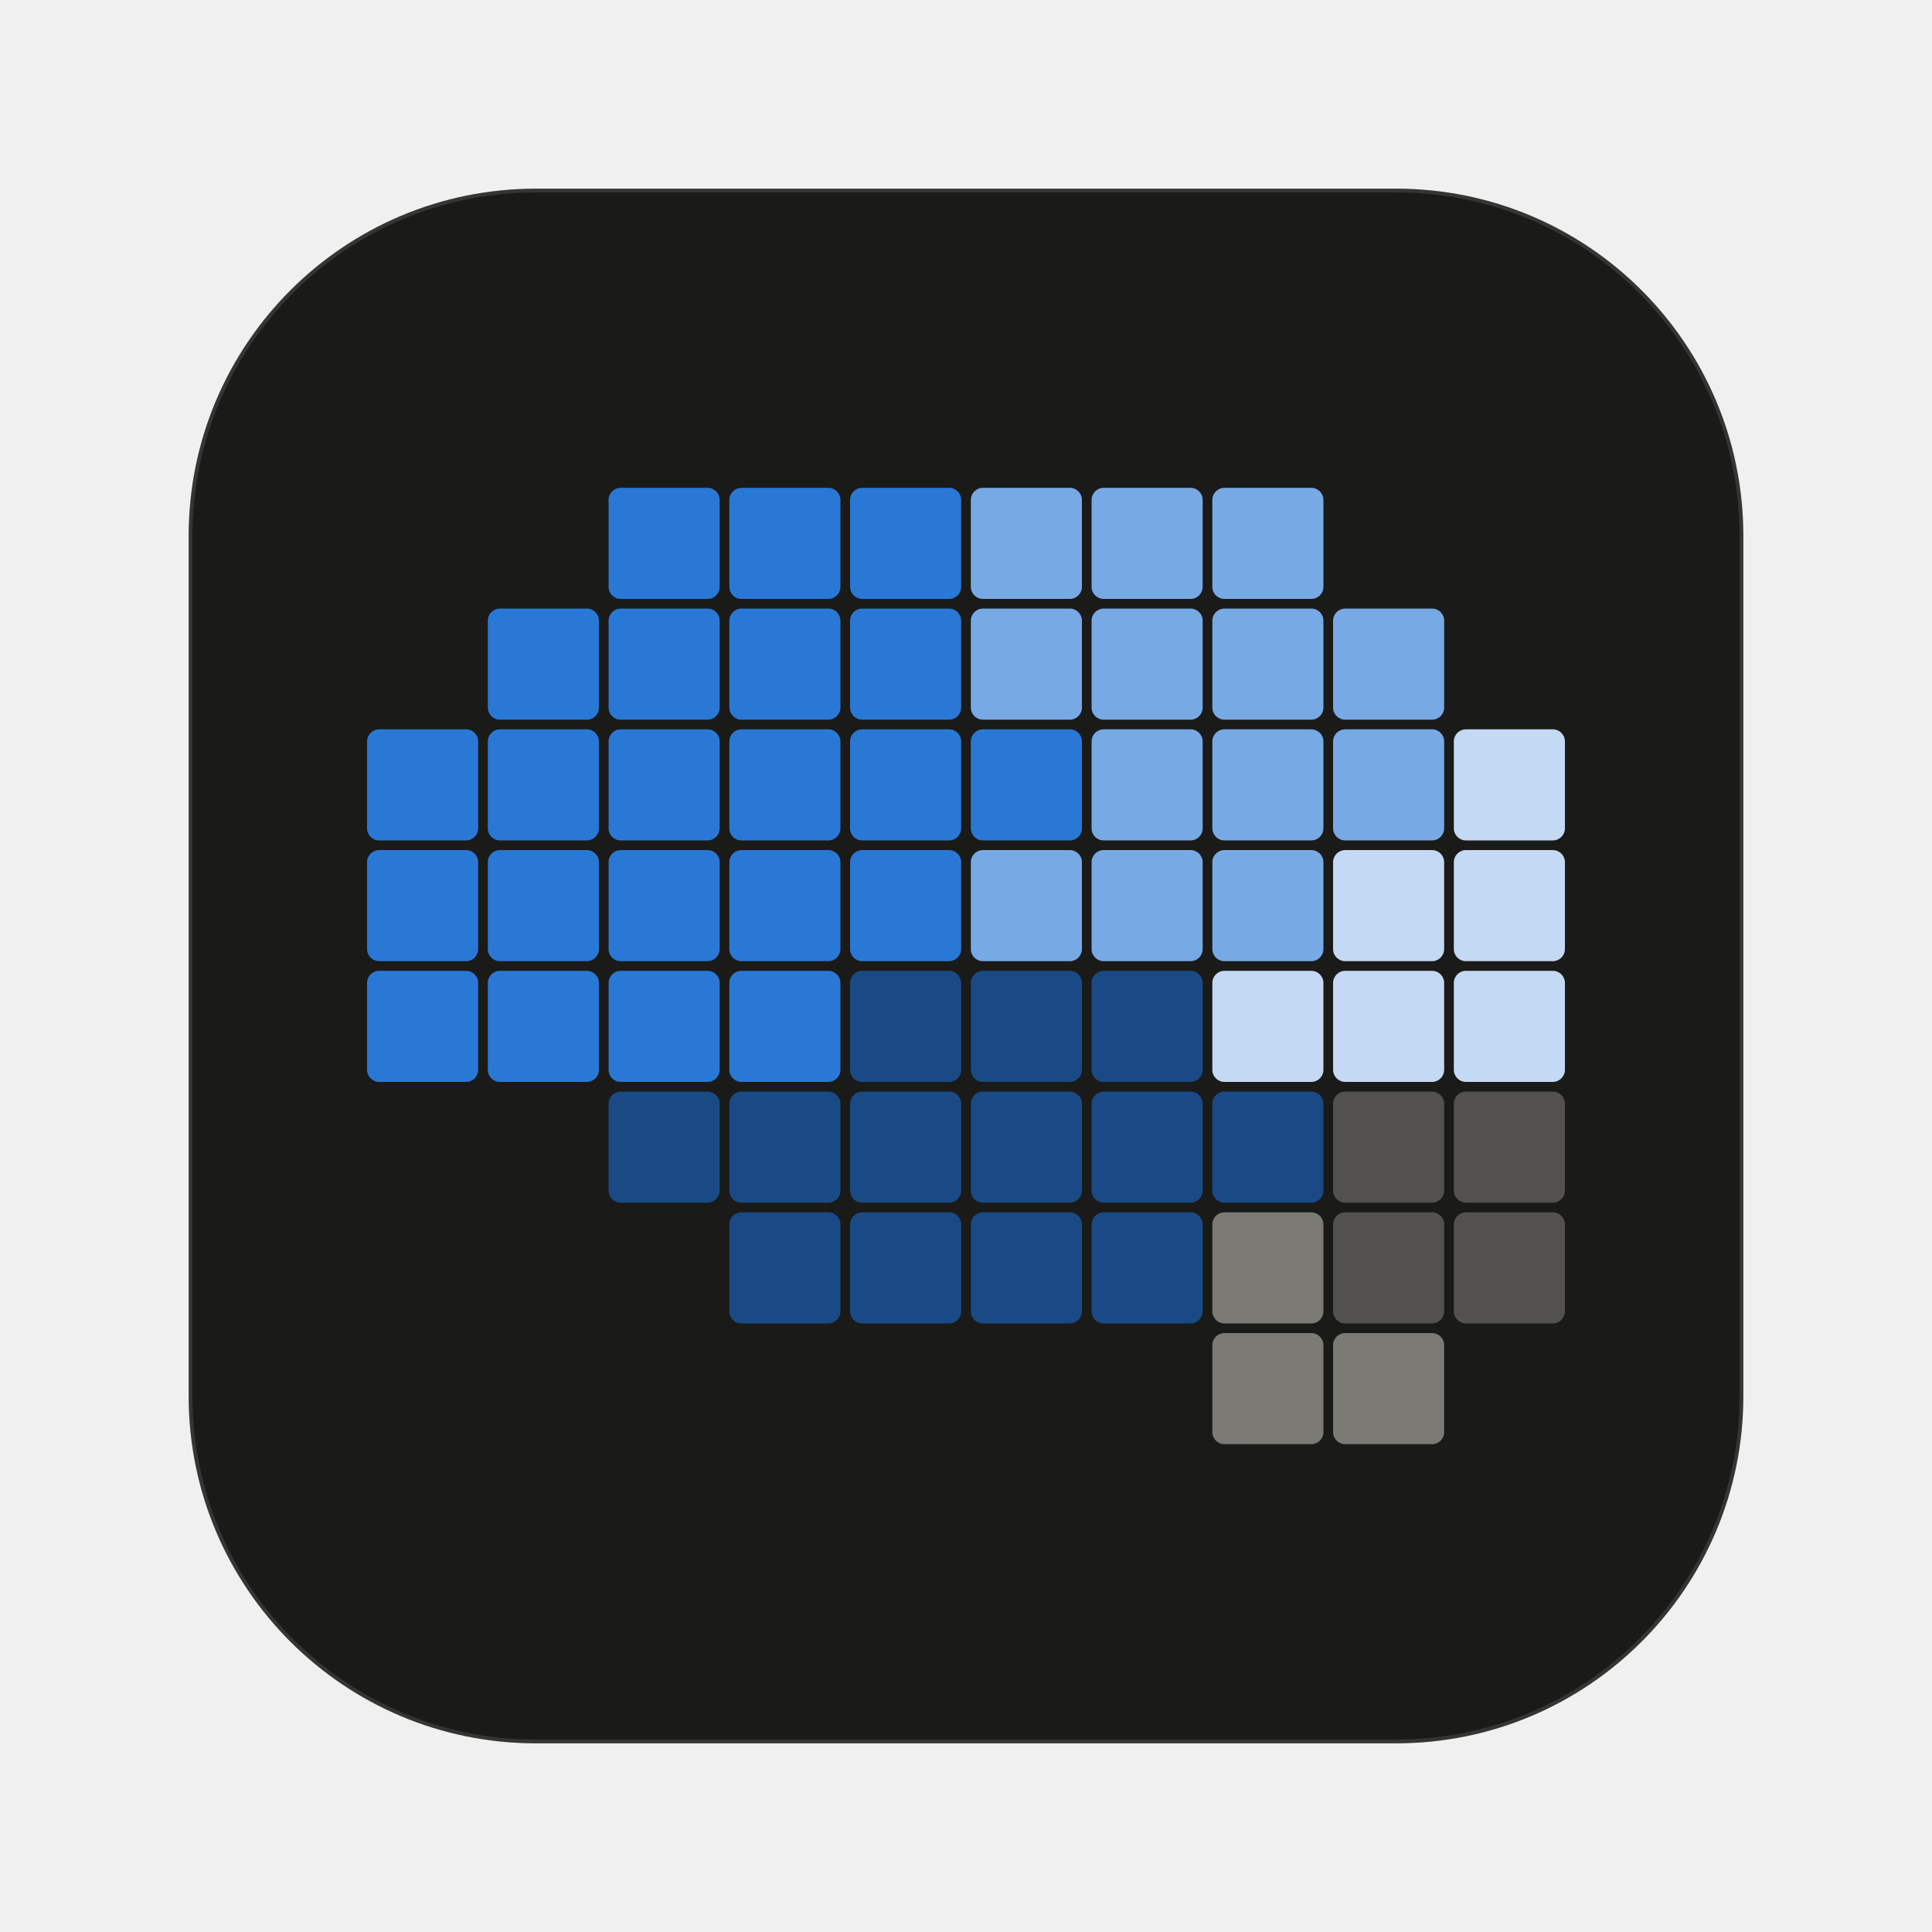
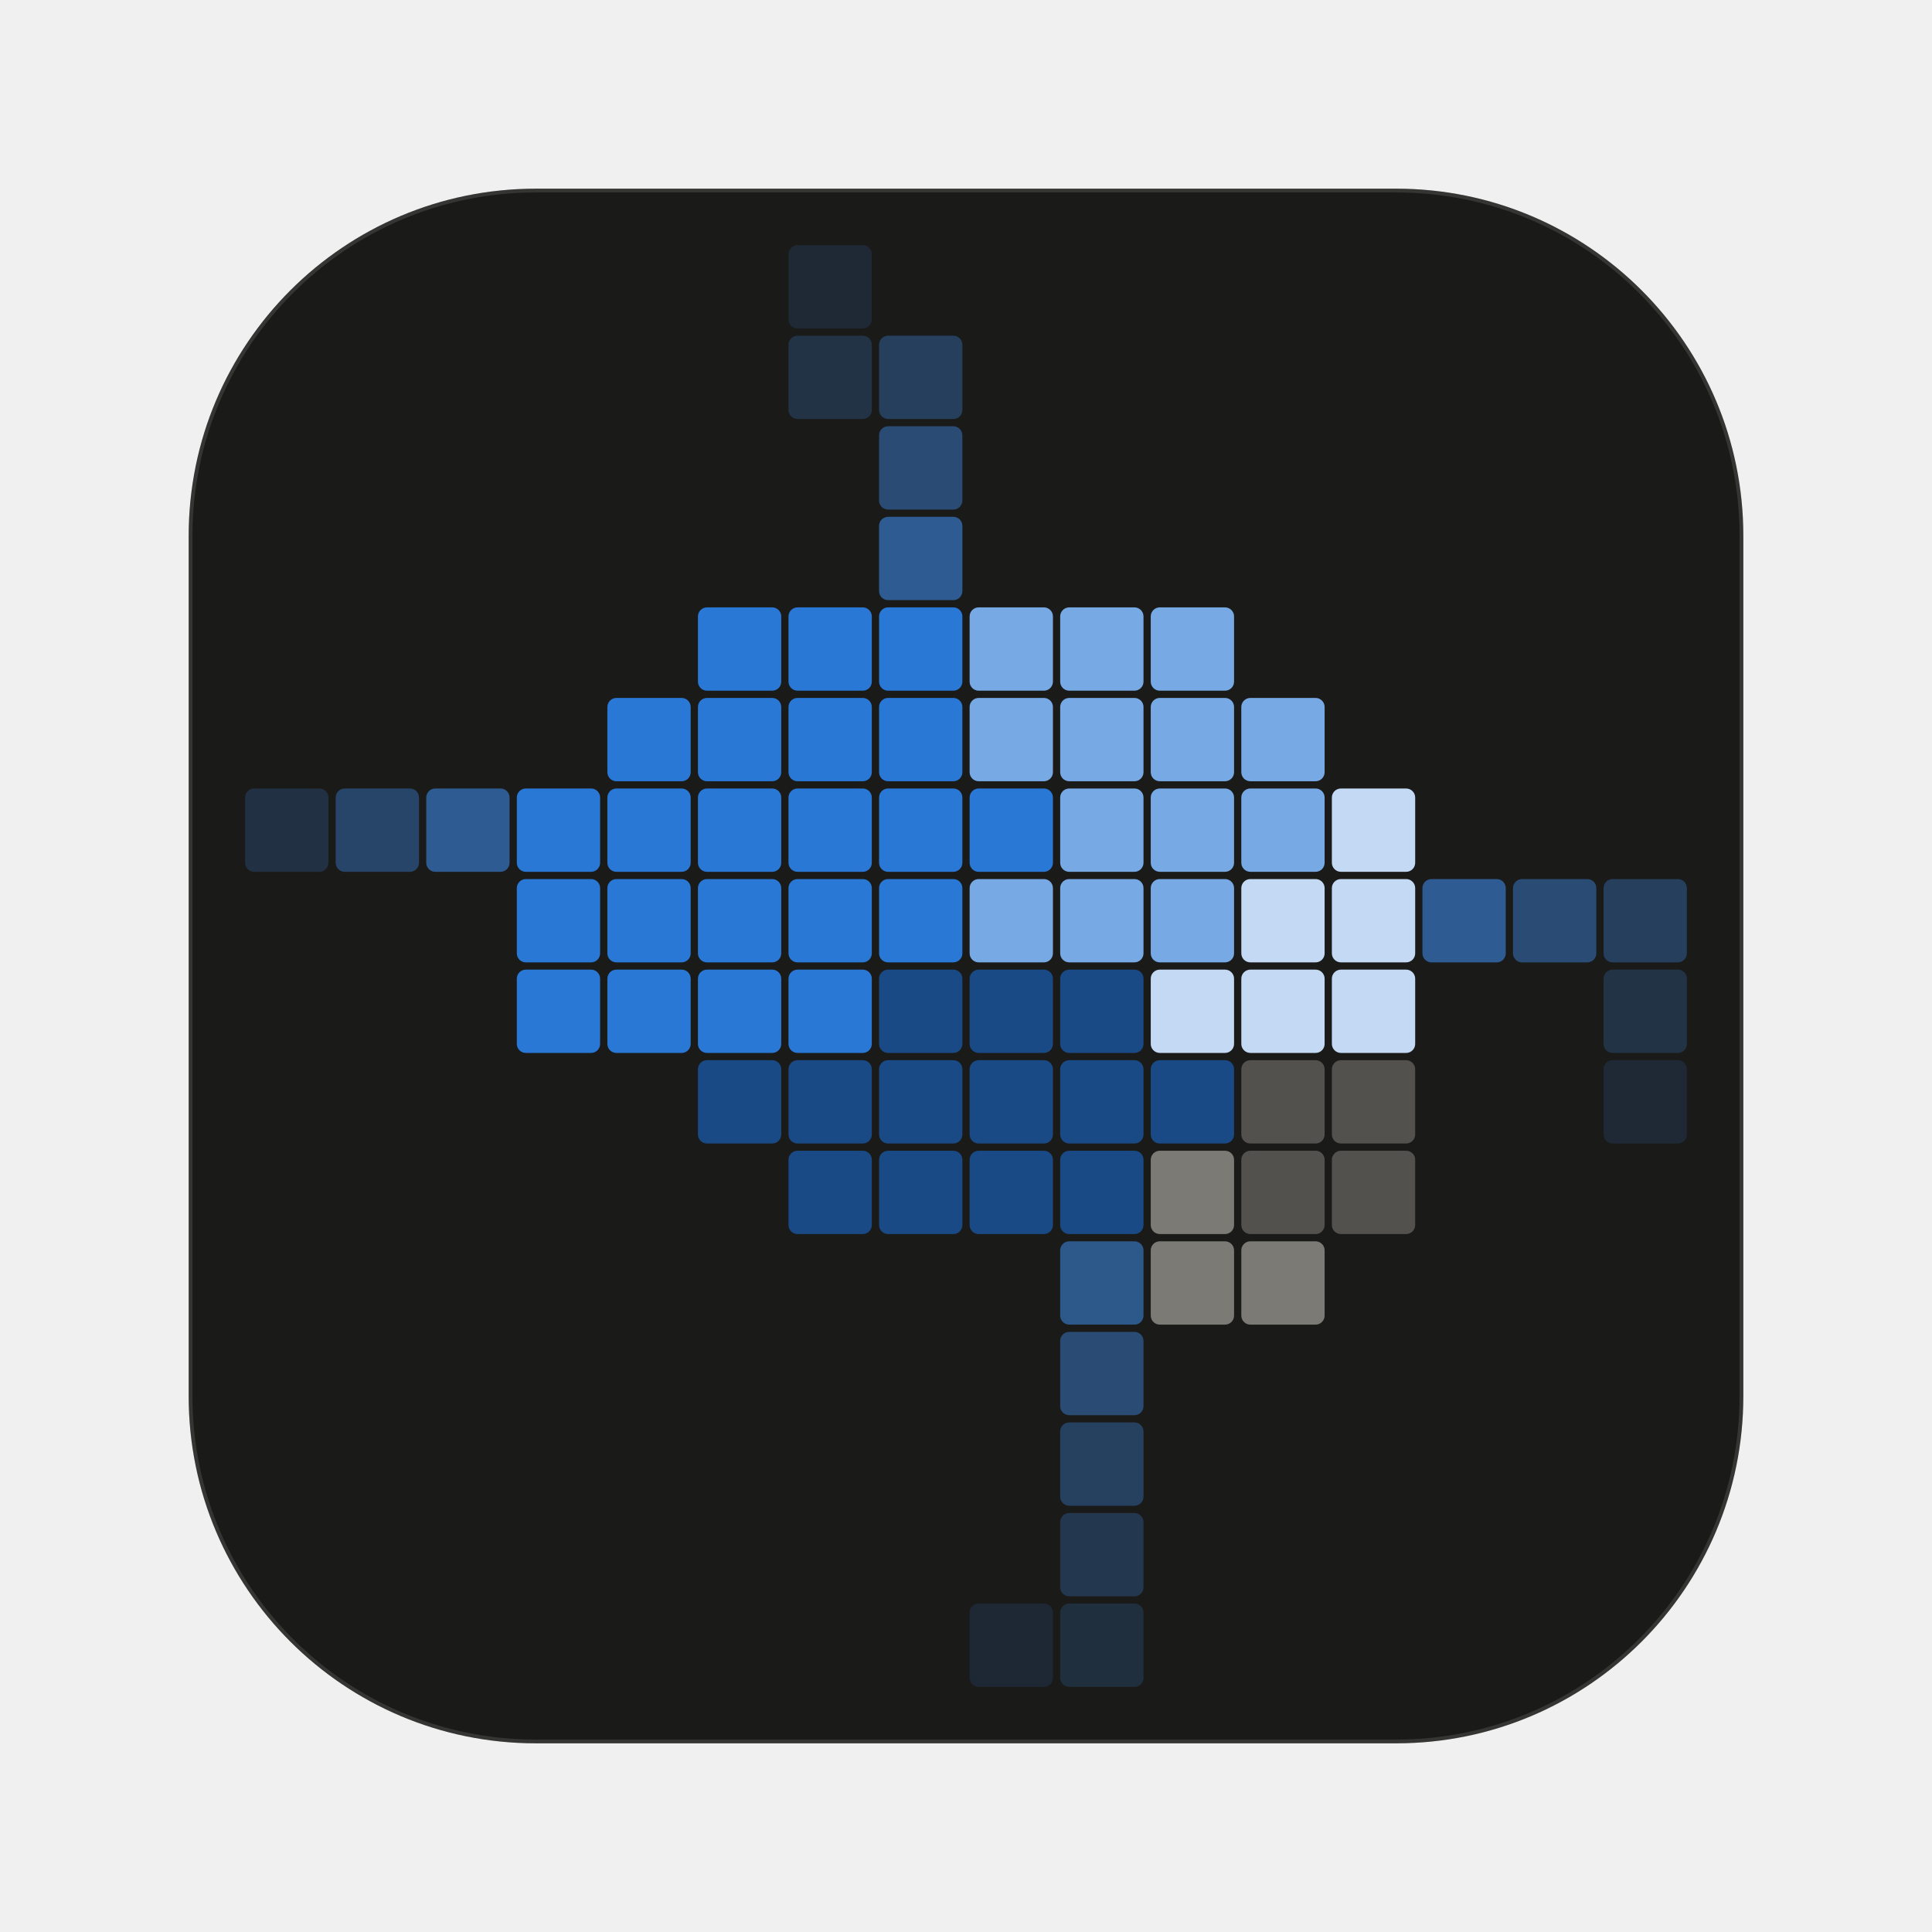
<svg xmlns="http://www.w3.org/2000/svg" width="512" height="512" viewBox="0 0 512 512">
  <rect x="50" y="50" width="412" height="412" rx="92" fill="#1a1a19" />
  <rect x="50.5" y="50.5" width="411" height="411" rx="91.5" fill="none" stroke="#ffffff" stroke-opacity="0.12" />
-   <g transform="translate(64 64) scale(32)">
+   <g transform="translate(112 112) scale(24)">
+     <rect x="0.04" y="4.04" width="0.92" height="0.92" rx="0.1" fill="#3b82d6" fill-opacity="0.64" />
+     <rect x="-0.96" y="4.04" width="0.92" height="0.92" rx="0.1" fill="#3b82d6" fill-opacity="0.42" />
+     <rect x="-1.96" y="4.04" width="0.92" height="0.92" rx="0.1" fill="#3b82d6" fill-opacity="0.22" />
+     <rect x="5.04" y="1.04" width="0.92" height="0.92" rx="0.1" fill="#3b82d6" fill-opacity="0.64" />
+     <rect x="5.04" y="0.04" width="0.92" height="0.92" rx="0.1" fill="#3b82d6" fill-opacity="0.48" />
+     <rect x="5.04" y="-0.96" width="0.92" height="0.92" rx="0.1" fill="#3b82d6" fill-opacity="0.36" />
+     <rect x="4.04" y="-0.96" width="0.92" height="0.92" rx="0.1" fill="#3b82d6" fill-opacity="0.24" />
+     <rect x="4.04" y="-1.96" width="0.92" height="0.92" rx="0.1" fill="#3b82d6" fill-opacity="0.15" />
+     <rect x="11.04" y="5.04" width="0.92" height="0.92" rx="0.1" fill="#3b82d6" fill-opacity="0.64" />
+     <rect x="12.04" y="5.04" width="0.92" height="0.92" rx="0.1" fill="#3b82d6" fill-opacity="0.48" />
+     <rect x="13.04" y="5.04" width="0.92" height="0.92" rx="0.1" fill="#3b82d6" fill-opacity="0.36" />
+     <rect x="13.04" y="6.04" width="0.92" height="0.92" rx="0.1" fill="#3b82d6" fill-opacity="0.24" />
+     <rect x="13.04" y="7.04" width="0.92" height="0.92" rx="0.1" fill="#3b82d6" fill-opacity="0.15" />
+     <rect x="7.04" y="9.04" width="0.92" height="0.92" rx="0.1" fill="#3b82d6" fill-opacity="0.60" />
+     <rect x="7.04" y="10.04" width="0.92" height="0.92" rx="0.1" fill="#3b82d6" fill-opacity="0.48" />
+     <rect x="7.04" y="11.04" width="0.92" height="0.92" rx="0.1" fill="#3b82d6" fill-opacity="0.38" />
+     <rect x="7.04" y="12.04" width="0.92" height="0.92" rx="0.1" fill="#3b82d6" fill-opacity="0.28" />
+     <rect x="7.04" y="13.04" width="0.92" height="0.92" rx="0.1" fill="#3b82d6" fill-opacity="0.20" />
+     <rect x="6.04" y="13.04" width="0.92" height="0.92" rx="0.1" fill="#3b82d6" fill-opacity="0.14" />
    <rect x="3.04" y="2.04" width="0.92" height="0.92" rx="0.1" fill="#2a78d6" />
    <rect x="4.04" y="2.04" width="0.92" height="0.92" rx="0.1" fill="#2a78d6" />
    <rect x="5.04" y="2.04" width="0.92" height="0.92" rx="0.1" fill="#2a78d6" />
    <rect x="6.04" y="2.04" width="0.92" height="0.92" rx="0.1" fill="#77a9e5" />
    <rect x="7.04" y="2.04" width="0.92" height="0.92" rx="0.1" fill="#77a9e5" />
    <rect x="8.04" y="2.04" width="0.92" height="0.92" rx="0.1" fill="#77a9e5" />
    <rect x="2.04" y="3.04" width="0.92" height="0.92" rx="0.1" fill="#2a78d6" />
    <rect x="3.04" y="3.04" width="0.92" height="0.92" rx="0.1" fill="#2a78d6" />
    <rect x="4.04" y="3.04" width="0.92" height="0.92" rx="0.1" fill="#2a78d6" />
    <rect x="5.04" y="3.04" width="0.92" height="0.92" rx="0.1" fill="#2a78d6" />
    <rect x="6.04" y="3.04" width="0.92" height="0.92" rx="0.1" fill="#77a9e5" />
    <rect x="7.04" y="3.04" width="0.92" height="0.92" rx="0.1" fill="#77a9e5" />
    <rect x="8.04" y="3.04" width="0.92" height="0.92" rx="0.1" fill="#77a9e5" />
    <rect x="9.04" y="3.04" width="0.92" height="0.92" rx="0.1" fill="#77a9e5" />
    <rect x="1.04" y="4.04" width="0.92" height="0.92" rx="0.1" fill="#2a78d6" />
    <rect x="2.04" y="4.04" width="0.92" height="0.92" rx="0.1" fill="#2a78d6" />
    <rect x="3.04" y="4.04" width="0.92" height="0.92" rx="0.1" fill="#2a78d6" />
    <rect x="4.04" y="4.04" width="0.92" height="0.92" rx="0.1" fill="#2a78d6" />
    <rect x="5.04" y="4.04" width="0.92" height="0.92" rx="0.1" fill="#2a78d6" />
    <rect x="6.04" y="4.04" width="0.92" height="0.92" rx="0.1" fill="#2a78d6" />
    <rect x="7.04" y="4.04" width="0.92" height="0.92" rx="0.1" fill="#77a9e5" />
    <rect x="8.04" y="4.04" width="0.92" height="0.92" rx="0.1" fill="#77a9e5" />
    <rect x="9.04" y="4.04" width="0.92" height="0.92" rx="0.1" fill="#77a9e5" />
    <rect x="10.04" y="4.04" width="0.92" height="0.92" rx="0.1" fill="#c3d9f4" />
    <rect x="1.04" y="5.04" width="0.92" height="0.92" rx="0.1" fill="#2a78d6" />
    <rect x="2.04" y="5.04" width="0.92" height="0.92" rx="0.1" fill="#2a78d6" />
    <rect x="3.04" y="5.04" width="0.92" height="0.92" rx="0.1" fill="#2a78d6" />
    <rect x="4.04" y="5.04" width="0.92" height="0.92" rx="0.1" fill="#2a78d6" />
    <rect x="5.04" y="5.04" width="0.92" height="0.92" rx="0.1" fill="#2a78d6" />
    <rect x="6.04" y="5.04" width="0.92" height="0.92" rx="0.1" fill="#77a9e5" />
    <rect x="7.04" y="5.04" width="0.92" height="0.92" rx="0.1" fill="#77a9e5" />
    <rect x="8.04" y="5.04" width="0.92" height="0.92" rx="0.1" fill="#77a9e5" />
    <rect x="9.04" y="5.04" width="0.92" height="0.92" rx="0.1" fill="#c3d9f4" />
    <rect x="10.04" y="5.04" width="0.92" height="0.92" rx="0.1" fill="#c3d9f4" />
    <rect x="1.04" y="6.04" width="0.92" height="0.92" rx="0.1" fill="#2a78d6" />
    <rect x="2.04" y="6.04" width="0.92" height="0.92" rx="0.1" fill="#2a78d6" />
    <rect x="3.04" y="6.04" width="0.92" height="0.92" rx="0.1" fill="#2a78d6" />
    <rect x="4.04" y="6.04" width="0.92" height="0.92" rx="0.1" fill="#2a78d6" />
    <rect x="5.04" y="6.04" width="0.92" height="0.92" rx="0.1" fill="#1a4a85" />
    <rect x="6.04" y="6.04" width="0.92" height="0.92" rx="0.1" fill="#1a4a85" />
    <rect x="7.04" y="6.04" width="0.92" height="0.92" rx="0.1" fill="#1a4a85" />
    <rect x="8.04" y="6.04" width="0.92" height="0.92" rx="0.1" fill="#c3d9f4" />
    <rect x="9.04" y="6.04" width="0.92" height="0.92" rx="0.1" fill="#c3d9f4" />
    <rect x="10.04" y="6.04" width="0.92" height="0.92" rx="0.1" fill="#c3d9f4" />
    <rect x="3.04" y="7.04" width="0.92" height="0.92" rx="0.1" fill="#1a4a85" />
    <rect x="4.04" y="7.04" width="0.92" height="0.92" rx="0.1" fill="#1a4a85" />
    <rect x="5.04" y="7.04" width="0.92" height="0.92" rx="0.1" fill="#1a4a85" />
    <rect x="6.04" y="7.04" width="0.92" height="0.92" rx="0.1" fill="#1a4a85" />
    <rect x="7.04" y="7.04" width="0.92" height="0.92" rx="0.1" fill="#1a4a85" />
    <rect x="8.04" y="7.04" width="0.92" height="0.92" rx="0.1" fill="#1a4a85" />
    <rect x="9.04" y="7.04" width="0.92" height="0.92" rx="0.1" fill="#52514e" />
    <rect x="10.04" y="7.04" width="0.92" height="0.92" rx="0.1" fill="#52514e" />
    <rect x="4.04" y="8.04" width="0.92" height="0.92" rx="0.1" fill="#1a4a85" />
    <rect x="5.04" y="8.04" width="0.92" height="0.92" rx="0.1" fill="#1a4a85" />
    <rect x="6.04" y="8.04" width="0.92" height="0.92" rx="0.1" fill="#1a4a85" />
    <rect x="7.04" y="8.04" width="0.92" height="0.92" rx="0.1" fill="#1a4a85" />
    <rect x="8.04" y="8.04" width="0.92" height="0.92" rx="0.1" fill="#7b7a75" />
    <rect x="9.04" y="8.04" width="0.92" height="0.92" rx="0.1" fill="#52514e" />
    <rect x="10.04" y="8.04" width="0.92" height="0.92" rx="0.1" fill="#52514e" />
    <rect x="8.04" y="9.04" width="0.92" height="0.92" rx="0.1" fill="#7b7a75" />
    <rect x="9.04" y="9.04" width="0.92" height="0.92" rx="0.1" fill="#7b7a75" />
  </g>
</svg>
